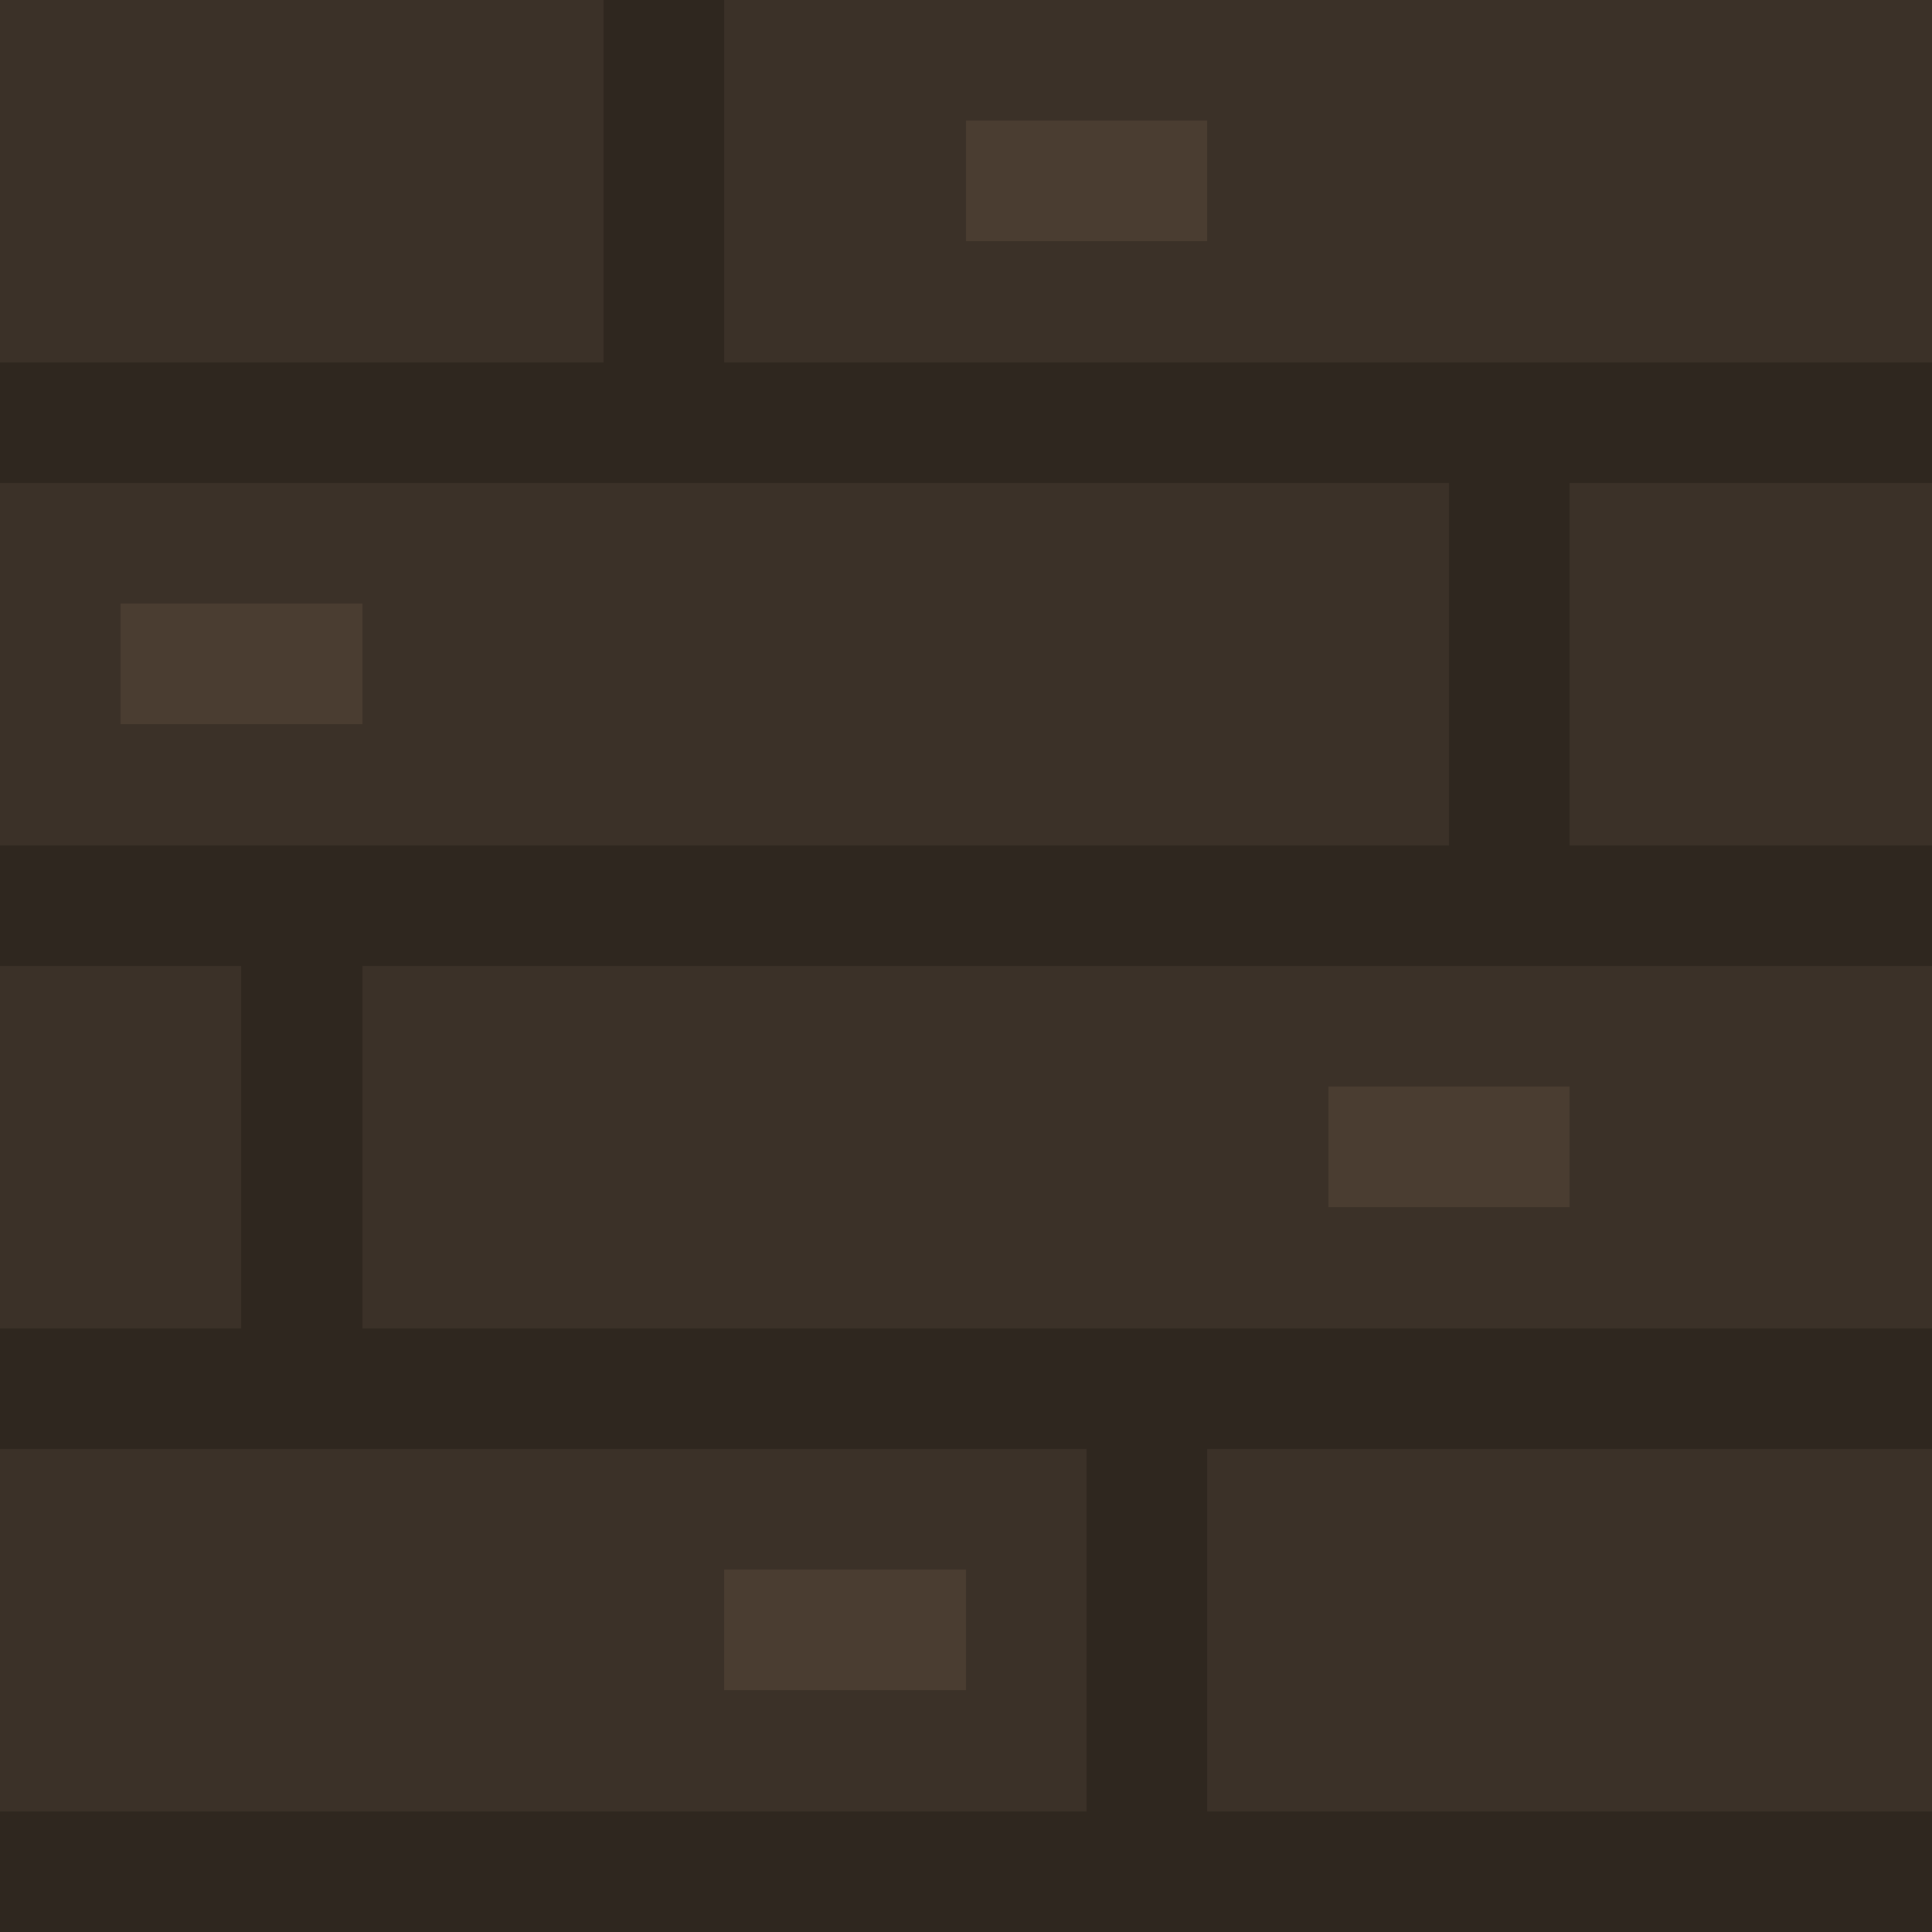
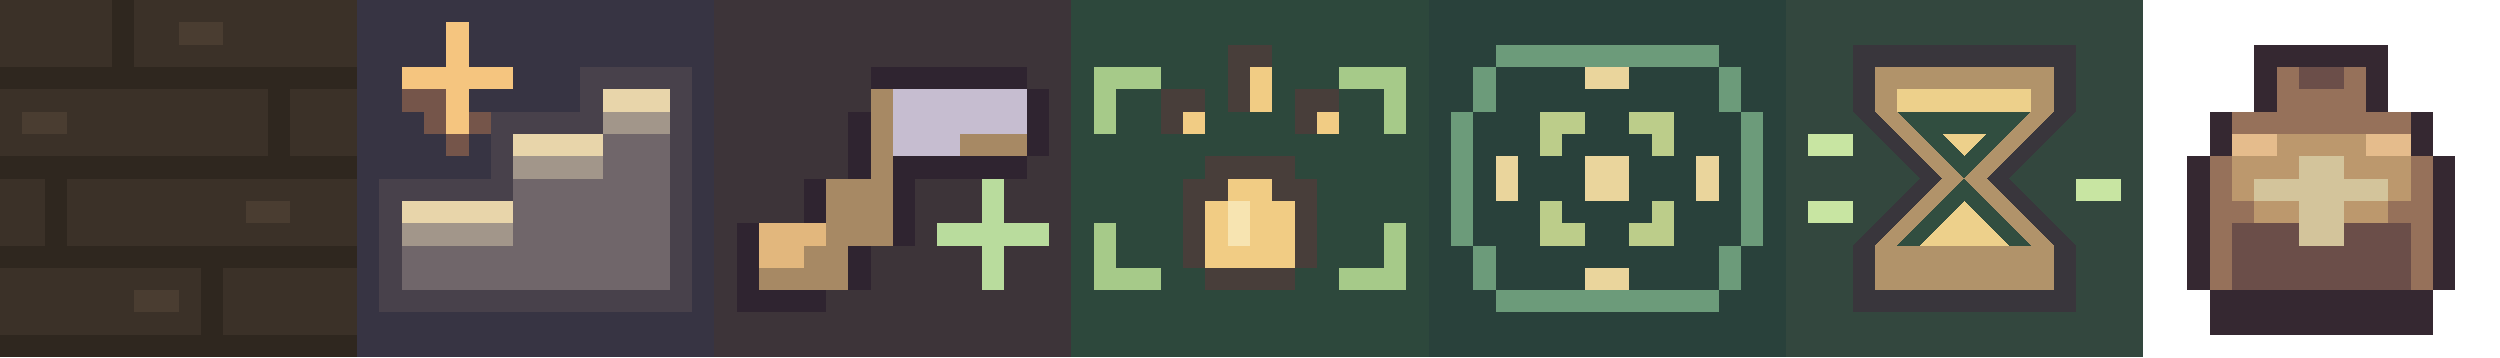
- <svg xmlns="http://www.w3.org/2000/svg" width="16" height="16" viewBox="0 0 16 16" shape-rendering="crispEdges">
-   <rect width="16" height="16" fill="#3b3128" />
-   <path d="M0 3.5H16M0 7.5H16M0 11.5H16M0 15.5H16" stroke="#2f271f" />
-   <path d="M5.5 0V3M12.5 4V7M2.5 8V11M9.5 12V15" stroke="#2f271f" />
-   <rect x="8" y="1" width="2" height="1" fill="#4a3d31" />
-   <rect x="1" y="5" width="2" height="1" fill="#4a3d31" />
-   <rect x="11" y="9" width="2" height="1" fill="#4a3d31" />
-   <rect x="6" y="13" width="2" height="1" fill="#4a3d31" />
+ <svg xmlns="http://www.w3.org/2000/svg" width="112" height="16" viewBox="0 0 112 16" shape-rendering="crispEdges">
+   <g id="profession">
+     <rect width="16" height="16" fill="#3b3128" />
+     <path d="M0 3.5H16M0 7.5H16M0 11.5H16M0 15.5H16" stroke="#2f271f" />
+     <path d="M5.5 0V3M12.5 4V7M2.5 8V11M9.5 12V15" stroke="#2f271f" />
+     <rect x="8" y="1" width="2" height="1" fill="#4a3d31" />
+     <rect x="1" y="5" width="2" height="1" fill="#4a3d31" />
+     <rect x="11" y="9" width="2" height="1" fill="#4a3d31" />
+     <rect x="6" y="13" width="2" height="1" fill="#4a3d31" />
+   </g>
+   <g id="careful_dismantling" transform="translate(16 0)">
+     <rect width="16" height="16" fill="#373443" />
+     <path fill="#48414b" d="M1 8h5V5h4V3h5v11H1z" />
+     <path fill="#a2968a" d="M2 9h5V6h4V4h3v9H2z" />
+     <path fill="#70666a" d="M2 11h5V8h4V6h3v7H2z" />
+     <path fill="#e8d5aa" d="M2 9h5v1H2zm5-3h4v1H7zm4-2h3v1h-3z" />
+     <path fill="#75554a" d="M2 4h1V3h1v1h1v1h1v1H5v1H4V6H3V5H2z" />
+     <path fill="#f5c57f" d="M4 1h1v2h2v1H5v2H4V4H2V3h2z" />
+   </g>
+   <g id="field_repair" transform="translate(32 0)">
+     <rect width="16" height="16" fill="#3d3439" />
+     <path fill="#2f2430" d="M1 10h3V8h2V5h1V3h7v1h1v3h-1v1H9v3H7v2H5v1H1z" />
+     <path fill="#a78964" d="M2 10h3V8h2V4h7v3H8v4H6v2H2z" />
+     <path fill="#c6bdd0" d="M8 4h6v2H8zm0 2h3v1H8z" />
+     <path fill="#e2b77d" d="M2 10h3v1H4v1H2z" />
+     <path fill="#b9dc9d" d="M10 10h2V8h1v2h2v1h-2v2h-1v-2h-2z" />
+   </g>
+   <g id="animal_lure" transform="translate(48 0)">
+     <rect width="16" height="16" fill="#2d483c" />
+     <path fill="#a6ca89" d="M1 3h3v1H2v2H1zm11 0h3v3h-1V4h-2zM1 10h1v2h2v1H1zm13 0h1v3h-3v-1h2z" />
+     <path fill="#483e3a" d="M4 4h2v2H4zm3-2h2v3H7zm3 2h2v2h-2zm-4 3h4v1h1v4h-1v1H6v-1H5V8h1z" />
+     <path fill="#f1cc84" d="M5 5h1v1H5zm3-2h1v2H8zm3 2h1v1h-1zM7 8h2v1h1v3H6V9h1z" />
+     <path fill="#f7e4b1" d="M7 9h1v2H7z" />
+   </g>
+   <g id="animal_lure_radius" transform="translate(64 0)">
+     <rect width="16" height="16" fill="#29413b" />
+     <path fill="#6c9b7a" d="M3 2h10v1H3zM2 3h1v2H2zm11 0h1v2h-1zM1 5h1v6H1zm13 0h1v6h-1zM2 11h1v2H2zm11 0h1v2h-1zM3 13h10v1H3z" />
+     <path fill="#bccd8a" d="M5 5h2v1H6v1H5zm4 0h2v2h-1V6H9zM5 9h1v1h1v1H5zm5 0h1v2H9v-1h1z" />
+     <path fill="#ead59c" d="M7 7h2v2H7zM3 7h1v2H3zm9 0h1v2h-1zM7 3h2v1H7zm0 9h2v1H7z" />
+   </g>
+   <g id="animal_lure_duration" transform="translate(80 0)">
+     <rect width="16" height="16" fill="#33473e" />
+     <path fill="#39363c" d="M3 2h10v3l-2 2-1 1 3 3v3H3v-3l3-3-3-3z" />
+     <path fill="#b1936a" d="M4 3h8v2L9 8l3 3v2H4v-2l3-3-3-3z" />
+     <path fill="#314e40" d="M5 5h6L8 8l3 3H5l3-3z" />
+     <path fill="#edd08b" d="M5 4h6v1H5zm2 2h2L8 7zm1 3 2 2H6z" />
+     <path fill="#c8e5a2" d="M1 6h2v1H1zm12 2h2v1h-2zM1 9h2v1H1z" />
+   </g>
+   <g id="field_repair_kit" transform="translate(96 0)">
+     <rect width="16" height="16" fill="#000000" fill-opacity="0" />
+     <path fill="#352831" d="M5 2h6v3h2v2h1v6h-1v2H3v-2H2V7h1V5h2z" />
+     <path fill="#96715a" d="M6 3h4v2h2v2h1v6H3V7h1V5h2z" />
+     <path fill="#bc986d" d="M4 6h8v3h-1v1H5V9H4z" />
+     <path fill="#6b4e49" d="M4 10h8v3H4zM7 3h2v1H7z" />
+     <path fill="#d3c49b" d="M7 7h2v1h2v1H9v2H7V9H5V8h2z" />
+     <path fill="#e5bc8c" d="M4 6h2v1H4zm6 0h2v1h-2z" />
+   </g>
</svg>
